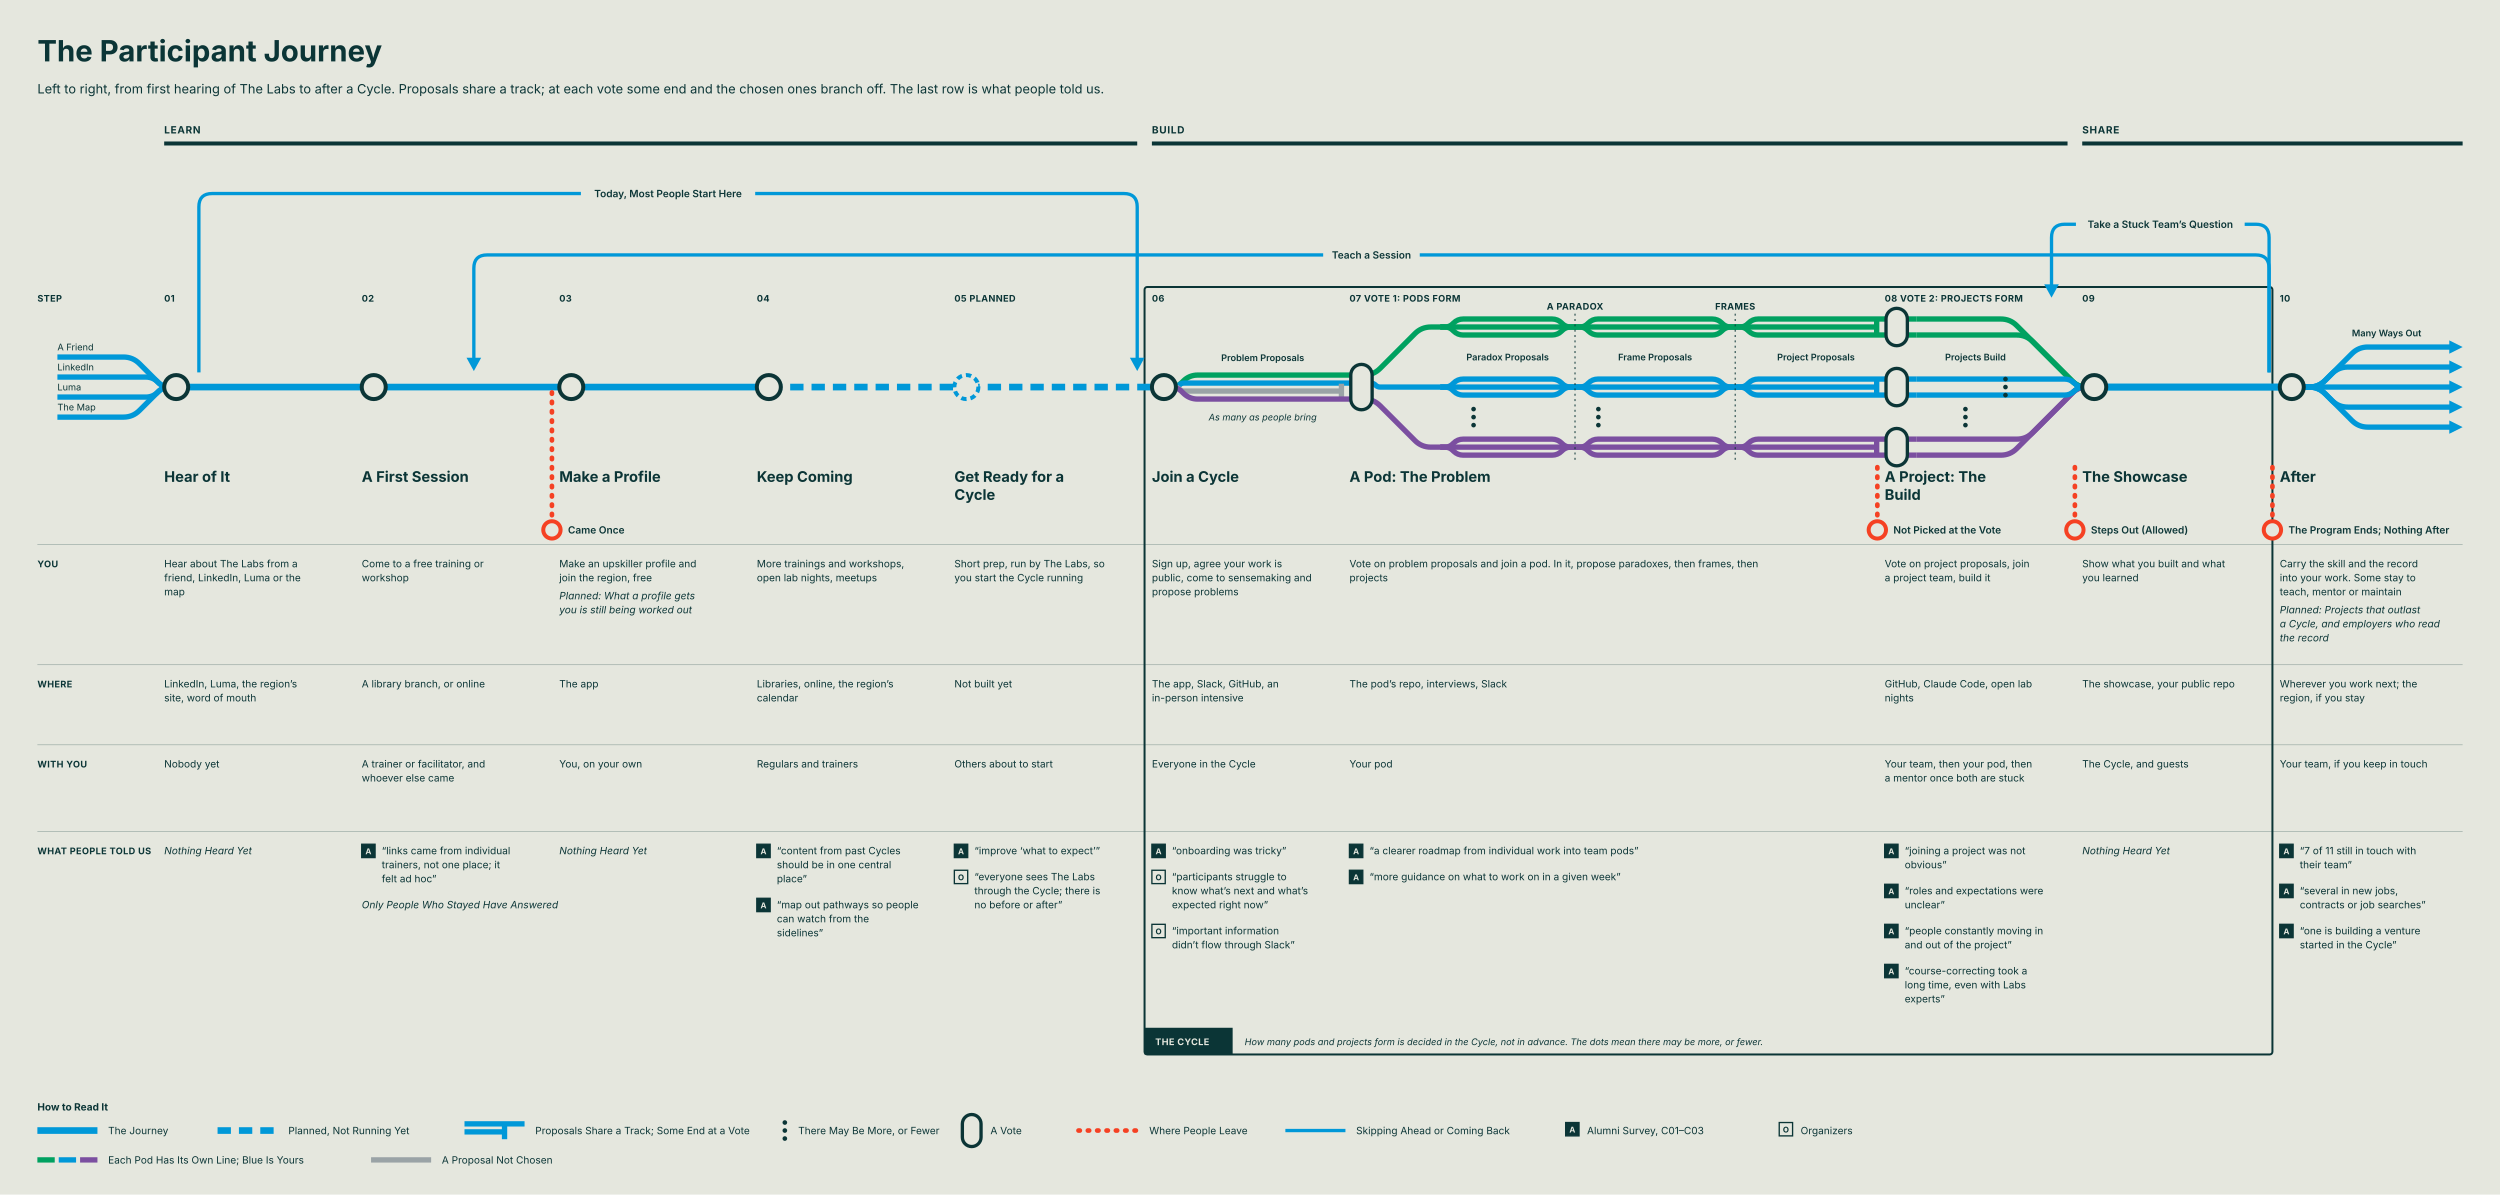
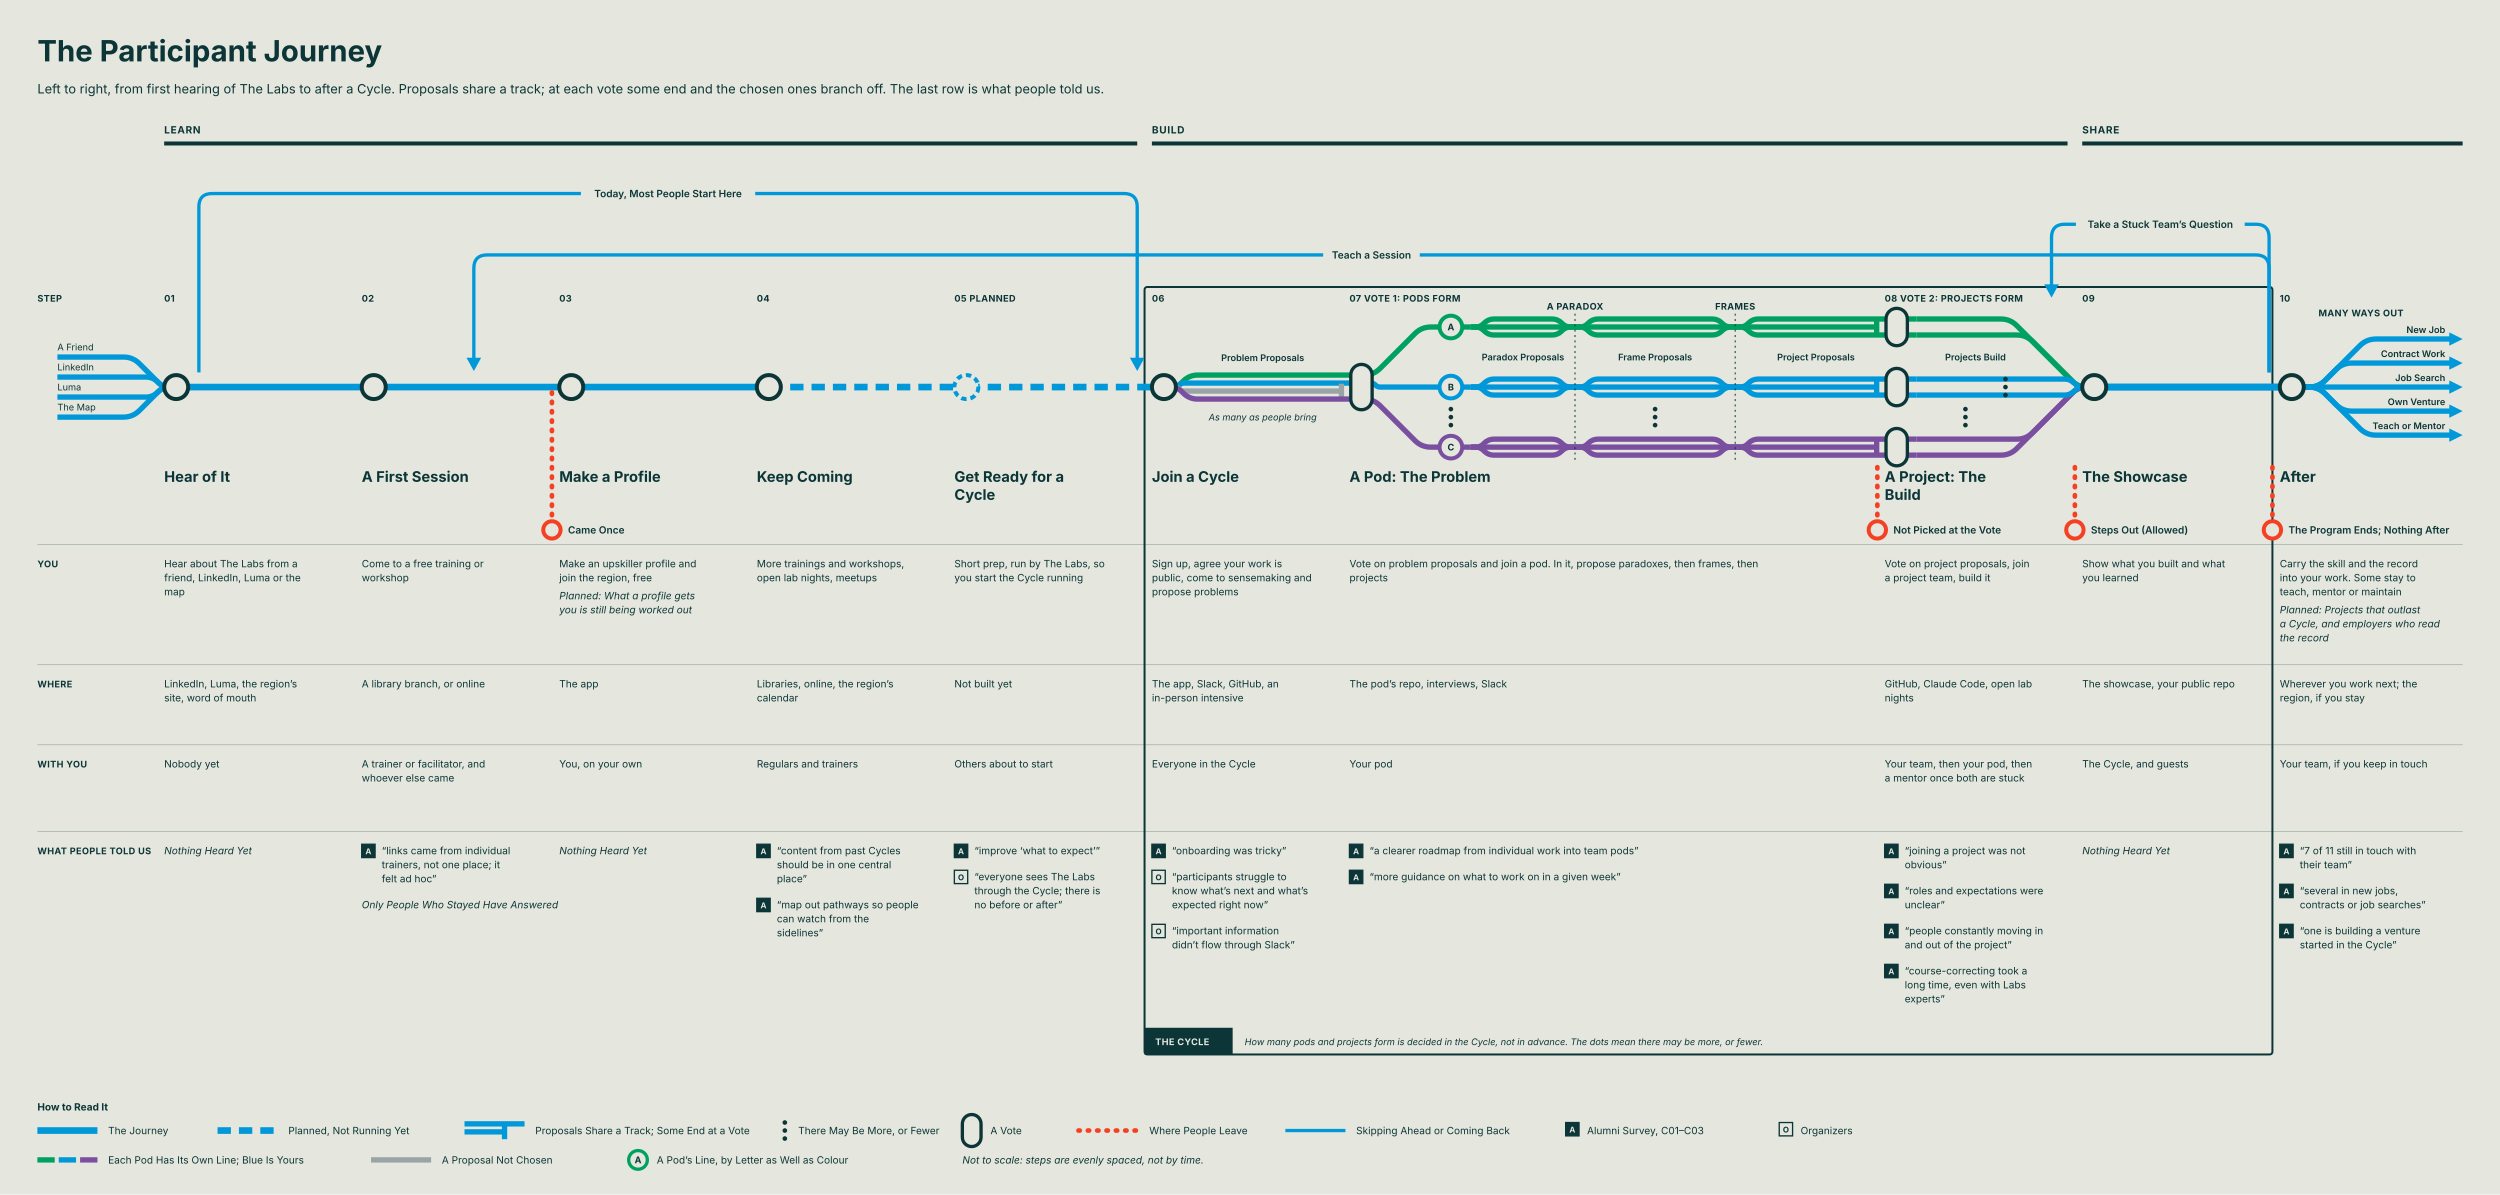
<svg xmlns="http://www.w3.org/2000/svg" class="jmap" viewBox="0 0 3746 1790" role="img" aria-label="The Participant Journey" font-family="Inter, system-ui, sans-serif">
  <rect width="3746" height="1790" fill="#e5e7de" />
  <text x="56" y="92" font-size="43.987" font-weight="700" fill="#0b3536">The Participant Journey</text>
  <text x="56" y="140" font-size="19.244" fill="#0b3536">Left to right, from first hearing of The Labs to after a Cycle. Proposals share a track; at each vote some end and the chosen ones branch off. The last row is what people told us.</text>
  <rect x="1715.0" y="430" width="1690.0" height="1150" rx="4" fill="none" stroke="#0b3536" stroke-width="3" />
  <rect x="1715.0" y="1540" width="132" height="40" fill="#0b3536" />
  <text x="1731.0" y="1566" text-anchor="start" font-size="13.745" font-weight="700" letter-spacing=".5" fill="#e5e7de">THE CYCLE</text>
  <rect x="246" y="212" width="1458" height="6" fill="#0b3536" />
  <text x="246" y="200" font-size="15.118" font-weight="700" letter-spacing="1" fill="#0b3536">LEARN</text>
  <rect x="1726" y="212" width="1372" height="6" fill="#0b3536" />
  <text x="1726" y="200" font-size="15.118" font-weight="700" letter-spacing="1" fill="#0b3536">BUILD</text>
  <rect x="3120" y="212" width="570" height="6" fill="#0b3536" />
  <text x="3120" y="200" font-size="15.118" font-weight="700" letter-spacing="1" fill="#0b3536">SHARE</text>
  <path d="M264.0,580.0 L560.0,580.0" fill="none" stroke="#0098d8" stroke-width="10" stroke-linejoin="round" />
  <path d="M560.0,580.0 L856.0,580.0" fill="none" stroke="#0098d8" stroke-width="10" stroke-linejoin="round" />
  <path d="M856.0,580.0 L1152.0,580.0" fill="none" stroke="#0098d8" stroke-width="10" stroke-linejoin="round" />
  <path d="M1152.0,580.0 L1448.0,580.0" fill="none" stroke="#0098d8" stroke-width="10" stroke-dasharray="20 12" stroke-linejoin="round" />
  <path d="M1448.0,580.0 L1744.0,580.0" fill="none" stroke="#0098d8" stroke-width="10" stroke-dasharray="20 12" stroke-linejoin="round" />
  <path d="M3138.0,580.0 L3434.0,580.0" fill="none" stroke="#0098d8" stroke-width="10" stroke-linejoin="round" />
  <path d="M86.0,535.0 L185.0,535.0 Q199.0,535.0 208.9,544.9 L236.9,572.9 Q244.0,580.0 254.0,580.0 L264.0,580.0" fill="none" stroke="#0098d8" stroke-width="8" stroke-linejoin="round" />
  <path d="M86.0,565.0 L218.4,565.0 Q229.0,565.0 236.5,572.5 L236.9,572.9 Q244.0,580.0 254.0,580.0 L264.0,580.0" fill="none" stroke="#0098d8" stroke-width="8" stroke-linejoin="round" />
  <path d="M86.0,595.0 L218.4,595.0 Q229.0,595.0 236.5,587.5 L236.9,587.1 Q244.0,580.0 254.0,580.0 L264.0,580.0" fill="none" stroke="#0098d8" stroke-width="8" stroke-linejoin="round" />
  <path d="M86.0,625.0 L185.0,625.0 Q199.0,625.0 208.9,615.1 L236.9,587.1 Q244.0,580.0 254.0,580.0 L264.0,580.0" fill="none" stroke="#0098d8" stroke-width="8" stroke-linejoin="round" />
-   <path d="M1744.0,580.0 L1754.0,580.0 Q1764.0,580.0 1771.1,572.9 L1773.0,571.0 Q1782.0,562.0 1794.7,562.0 L2044.0,562.0 Q2058.0,562.0 2067.9,552.1 L2120.1,499.9 Q2130.0,490.0 2144.0,490.0 L2158.0,490.0" fill="none" stroke="#00a160" stroke-width="8" stroke-linejoin="round" />
-   <path d="M1744.0,580.0 L1759.8,580.0 Q1764.0,580.0 1767.0,577.0 L1767.0,577.0 Q1770.0,574.0 1774.2,574.0 L2053.8,574.0 Q2058.0,574.0 2061.0,577.0 L2061.0,577.0 Q2064.0,580.0 2068.2,580.0 L2158.0,580.0" fill="none" stroke="#0098d8" stroke-width="8" stroke-linejoin="round" />
+   <path d="M1744.0,580.0 L1754.0,580.0 Q1764.0,580.0 1771.1,572.9 L1773.0,571.0 Q1782.0,562.0 1794.7,562.0 L2044.0,562.0 Q2058.0,562.0 2067.9,552.1 L2120.1,499.9 Q2130.0,490.0 2144.0,490.0 L2204.0,490.0" fill="none" stroke="#00a160" stroke-width="8" stroke-linejoin="round" />
+   <path d="M1744.0,580.0 L1759.8,580.0 Q1764.0,580.0 1767.0,577.0 L1767.0,577.0 Q1770.0,574.0 1774.2,574.0 L2053.8,574.0 Q2058.0,574.0 2061.0,577.0 L2061.0,577.0 Q2064.0,580.0 2068.2,580.0 L2204.0,580.0" fill="none" stroke="#0098d8" stroke-width="8" stroke-linejoin="round" />
  <path d="M1744.0,580.0 L1759.8,580.0 Q1764.0,580.0 1767.0,583.0 L1767.0,583.0 Q1770.0,586.0 1774.2,586.0 L2010.0,586.0" fill="none" stroke="#9aa3a6" stroke-width="8" stroke-linejoin="round" />
  <line x1="2010" y1="575" x2="2010" y2="597" stroke="#9aa3a6" stroke-width="8" />
-   <path d="M1744.0,580.0 L1754.0,580.0 Q1764.0,580.0 1771.1,587.1 L1773.0,589.0 Q1782.0,598.0 1794.7,598.0 L2044.0,598.0 Q2058.0,598.0 2067.9,607.9 L2120.1,660.1 Q2130.0,670.0 2144.0,670.0 L2158.0,670.0" fill="none" stroke="#7b4fa0" stroke-width="8" stroke-linejoin="round" />
-   <path d="M2158.0,490.0 L2165.0,490.0 Q2172.0,490.0 2176.9,485.1 L2178.0,484.0 Q2184.0,478.0 2192.5,478.0 L2325.5,478.0 Q2334.0,478.0 2340.0,484.0 L2340.7,484.7 Q2346.0,490.0 2353.5,490.0 L2361.0,490.0" fill="none" stroke="#00a160" stroke-width="8" stroke-linejoin="round" />
-   <path d="M2158.0,490.0 L2165.0,490.0 Q2172.0,490.0 2179.0,490.0 L2338.5,490.0 Q2346.0,490.0 2353.5,490.0 L2361.0,490.0" fill="none" stroke="#00a160" stroke-width="8" stroke-linejoin="round" />
-   <path d="M2158.0,490.0 L2165.0,490.0 Q2172.0,490.0 2176.9,494.9 L2178.0,496.0 Q2184.0,502.0 2192.5,502.0 L2325.5,502.0 Q2334.0,502.0 2340.0,496.0 L2340.7,495.3 Q2346.0,490.0 2353.5,490.0 L2361.0,490.0" fill="none" stroke="#00a160" stroke-width="8" stroke-linejoin="round" />
-   <path d="M2158.0,580.0 L2165.0,580.0 Q2172.0,580.0 2176.9,575.1 L2178.0,574.0 Q2184.0,568.0 2192.5,568.0 L2325.5,568.0 Q2334.0,568.0 2340.0,574.0 L2340.7,574.7 Q2346.0,580.0 2353.5,580.0 L2361.0,580.0" fill="none" stroke="#0098d8" stroke-width="8" stroke-linejoin="round" />
-   <path d="M2158.0,580.0 L2165.0,580.0 Q2172.0,580.0 2179.0,580.0 L2338.5,580.0 Q2346.0,580.0 2353.5,580.0 L2361.0,580.0" fill="none" stroke="#0098d8" stroke-width="8" stroke-linejoin="round" />
-   <path d="M2158.0,580.0 L2165.0,580.0 Q2172.0,580.0 2176.9,584.9 L2178.0,586.0 Q2184.0,592.0 2192.5,592.0 L2325.5,592.0 Q2334.0,592.0 2340.0,586.0 L2340.7,585.3 Q2346.0,580.0 2353.5,580.0 L2361.0,580.0" fill="none" stroke="#0098d8" stroke-width="8" stroke-linejoin="round" />
-   <path d="M2158.0,670.0 L2165.0,670.0 Q2172.0,670.0 2176.9,665.1 L2178.0,664.0 Q2184.0,658.0 2192.5,658.0 L2325.5,658.0 Q2334.0,658.0 2340.0,664.0 L2340.7,664.7 Q2346.0,670.0 2353.5,670.0 L2361.0,670.0" fill="none" stroke="#7b4fa0" stroke-width="8" stroke-linejoin="round" />
-   <path d="M2158.0,670.0 L2165.0,670.0 Q2172.0,670.0 2179.0,670.0 L2338.5,670.0 Q2346.0,670.0 2353.5,670.0 L2361.0,670.0" fill="none" stroke="#7b4fa0" stroke-width="8" stroke-linejoin="round" />
-   <path d="M2158.0,670.0 L2165.0,670.0 Q2172.0,670.0 2176.9,674.9 L2178.0,676.0 Q2184.0,682.0 2192.5,682.0 L2325.5,682.0 Q2334.0,682.0 2340.0,676.0 L2340.7,675.3 Q2346.0,670.0 2353.5,670.0 L2361.0,670.0" fill="none" stroke="#7b4fa0" stroke-width="8" stroke-linejoin="round" />
+   <path d="M1744.0,580.0 L1754.0,580.0 Q1764.0,580.0 1771.1,587.1 L1773.0,589.0 Q1782.0,598.0 1794.7,598.0 L2044.0,598.0 Q2058.0,598.0 2067.9,607.9 L2120.1,660.1 Q2130.0,670.0 2144.0,670.0 L2204.0,670.0" fill="none" stroke="#7b4fa0" stroke-width="8" stroke-linejoin="round" />
+   <path d="M2204.0,490.0 L2211.0,490.0 Q2218.0,490.0 2222.9,485.1 L2224.0,484.0 Q2230.0,478.0 2238.5,478.0 L2325.5,478.0 Q2334.0,478.0 2340.0,484.0 L2340.7,484.7 Q2346.0,490.0 2353.5,490.0 L2361.0,490.0" fill="none" stroke="#00a160" stroke-width="8" stroke-linejoin="round" />
+   <path d="M2204.0,490.0 L2211.0,490.0 Q2218.0,490.0 2225.0,490.0 L2338.5,490.0 Q2346.0,490.0 2353.5,490.0 L2361.0,490.0" fill="none" stroke="#00a160" stroke-width="8" stroke-linejoin="round" />
+   <path d="M2204.0,490.0 L2211.0,490.0 Q2218.0,490.0 2222.9,494.9 L2224.0,496.0 Q2230.0,502.0 2238.5,502.0 L2325.5,502.0 Q2334.0,502.0 2340.0,496.0 L2340.7,495.3 Q2346.0,490.0 2353.5,490.0 L2361.0,490.0" fill="none" stroke="#00a160" stroke-width="8" stroke-linejoin="round" />
+   <path d="M2204.0,580.0 L2211.0,580.0 Q2218.0,580.0 2222.9,575.1 L2224.0,574.0 Q2230.0,568.0 2238.5,568.0 L2325.5,568.0 Q2334.0,568.0 2340.0,574.0 L2340.7,574.7 Q2346.0,580.0 2353.5,580.0 L2361.0,580.0" fill="none" stroke="#0098d8" stroke-width="8" stroke-linejoin="round" />
+   <path d="M2204.0,580.0 L2211.0,580.0 Q2218.0,580.0 2225.0,580.0 L2338.5,580.0 Q2346.0,580.0 2353.5,580.0 L2361.0,580.0" fill="none" stroke="#0098d8" stroke-width="8" stroke-linejoin="round" />
+   <path d="M2204.0,580.0 L2211.0,580.0 Q2218.0,580.0 2222.9,584.9 L2224.0,586.0 Q2230.0,592.0 2238.5,592.0 L2325.5,592.0 Q2334.0,592.0 2340.0,586.0 L2340.7,585.3 Q2346.0,580.0 2353.5,580.0 L2361.0,580.0" fill="none" stroke="#0098d8" stroke-width="8" stroke-linejoin="round" />
+   <path d="M2204.0,670.0 L2211.0,670.0 Q2218.0,670.0 2222.9,665.1 L2224.0,664.0 Q2230.0,658.0 2238.5,658.0 L2325.5,658.0 Q2334.0,658.0 2340.0,664.0 L2340.7,664.7 Q2346.0,670.0 2353.5,670.0 L2361.0,670.0" fill="none" stroke="#7b4fa0" stroke-width="8" stroke-linejoin="round" />
+   <path d="M2204.0,670.0 L2211.0,670.0 Q2218.0,670.0 2225.0,670.0 L2338.5,670.0 Q2346.0,670.0 2353.5,670.0 L2361.0,670.0" fill="none" stroke="#7b4fa0" stroke-width="8" stroke-linejoin="round" />
+   <path d="M2204.0,670.0 L2211.0,670.0 Q2218.0,670.0 2222.9,674.9 L2224.0,676.0 Q2230.0,682.0 2238.5,682.0 L2325.5,682.0 Q2334.0,682.0 2340.0,676.0 L2340.7,675.3 Q2346.0,670.0 2353.5,670.0 L2361.0,670.0" fill="none" stroke="#7b4fa0" stroke-width="8" stroke-linejoin="round" />
  <path d="M2360.0,490.0 L2367.0,490.0 Q2374.0,490.0 2378.9,485.1 L2380.0,484.0 Q2386.0,478.0 2394.5,478.0 L2565.5,478.0 Q2574.0,478.0 2580.0,484.0 L2580.7,484.7 Q2586.0,490.0 2593.5,490.0 L2601.0,490.0" fill="none" stroke="#00a160" stroke-width="8" stroke-linejoin="round" />
  <path d="M2360.0,490.0 L2367.0,490.0 Q2374.0,490.0 2381.0,490.0 L2578.5,490.0 Q2586.0,490.0 2593.5,490.0 L2601.0,490.0" fill="none" stroke="#00a160" stroke-width="8" stroke-linejoin="round" />
  <path d="M2360.0,490.0 L2367.0,490.0 Q2374.0,490.0 2378.9,494.9 L2380.0,496.0 Q2386.0,502.0 2394.5,502.0 L2565.5,502.0 Q2574.0,502.0 2580.0,496.0 L2580.7,495.3 Q2586.0,490.0 2593.5,490.0 L2601.0,490.0" fill="none" stroke="#00a160" stroke-width="8" stroke-linejoin="round" />
  <path d="M2360.0,580.0 L2367.0,580.0 Q2374.0,580.0 2378.9,575.1 L2380.0,574.0 Q2386.0,568.0 2394.5,568.0 L2565.5,568.0 Q2574.0,568.0 2580.0,574.0 L2580.7,574.7 Q2586.0,580.0 2593.5,580.0 L2601.0,580.0" fill="none" stroke="#0098d8" stroke-width="8" stroke-linejoin="round" />
  <path d="M2360.0,580.0 L2367.0,580.0 Q2374.0,580.0 2381.0,580.0 L2578.5,580.0 Q2586.0,580.0 2593.5,580.0 L2601.0,580.0" fill="none" stroke="#0098d8" stroke-width="8" stroke-linejoin="round" />
  <path d="M2360.0,580.0 L2367.0,580.0 Q2374.0,580.0 2378.9,584.9 L2380.0,586.0 Q2386.0,592.0 2394.5,592.0 L2565.5,592.0 Q2574.0,592.0 2580.0,586.0 L2580.7,585.3 Q2586.0,580.0 2593.5,580.0 L2601.0,580.0" fill="none" stroke="#0098d8" stroke-width="8" stroke-linejoin="round" />
  <path d="M2360.0,670.0 L2367.0,670.0 Q2374.0,670.0 2378.9,665.1 L2380.0,664.0 Q2386.0,658.0 2394.5,658.0 L2565.5,658.0 Q2574.0,658.0 2580.0,664.0 L2580.7,664.7 Q2586.0,670.0 2593.5,670.0 L2601.0,670.0" fill="none" stroke="#7b4fa0" stroke-width="8" stroke-linejoin="round" />
  <path d="M2360.0,670.0 L2367.0,670.0 Q2374.0,670.0 2381.0,670.0 L2578.5,670.0 Q2586.0,670.0 2593.5,670.0 L2601.0,670.0" fill="none" stroke="#7b4fa0" stroke-width="8" stroke-linejoin="round" />
  <path d="M2360.0,670.0 L2367.0,670.0 Q2374.0,670.0 2378.9,674.9 L2380.0,676.0 Q2386.0,682.0 2394.5,682.0 L2565.5,682.0 Q2574.0,682.0 2580.0,676.0 L2580.7,675.3 Q2586.0,670.0 2593.5,670.0 L2601.0,670.0" fill="none" stroke="#7b4fa0" stroke-width="8" stroke-linejoin="round" />
  <path d="M2600.0,490.0 L2607.0,490.0 Q2614.0,490.0 2618.9,485.1 L2620.0,484.0 Q2626.0,478.0 2634.5,478.0 L2872.0,478.0" fill="none" stroke="#00a160" stroke-width="8" stroke-linejoin="round" />
  <path d="M2600.0,490.0 L2607.0,490.0 Q2614.0,490.0 2621.0,490.0 L2812.0,490.0" fill="none" stroke="#00a160" stroke-width="8" stroke-linejoin="round" />
  <line x1="2812" y1="479" x2="2812" y2="501" stroke="#00a160" stroke-width="8" />
  <path d="M2600.0,490.0 L2607.0,490.0 Q2614.0,490.0 2618.9,494.9 L2620.0,496.0 Q2626.0,502.0 2634.5,502.0 L2872.0,502.0" fill="none" stroke="#00a160" stroke-width="8" stroke-linejoin="round" />
  <path d="M2600.0,580.0 L2607.0,580.0 Q2614.0,580.0 2618.9,575.1 L2620.0,574.0 Q2626.0,568.0 2634.5,568.0 L2872.0,568.0" fill="none" stroke="#0098d8" stroke-width="8" stroke-linejoin="round" />
  <path d="M2600.0,580.0 L2607.0,580.0 Q2614.0,580.0 2621.0,580.0 L2812.0,580.0" fill="none" stroke="#0098d8" stroke-width="8" stroke-linejoin="round" />
  <line x1="2812" y1="569" x2="2812" y2="591" stroke="#0098d8" stroke-width="8" />
  <path d="M2600.0,580.0 L2607.0,580.0 Q2614.0,580.0 2618.9,584.9 L2620.0,586.0 Q2626.0,592.0 2634.5,592.0 L2872.0,592.0" fill="none" stroke="#0098d8" stroke-width="8" stroke-linejoin="round" />
  <path d="M2600.0,670.0 L2607.0,670.0 Q2614.0,670.0 2618.9,665.1 L2620.0,664.0 Q2626.0,658.0 2634.5,658.0 L2872.0,658.0" fill="none" stroke="#7b4fa0" stroke-width="8" stroke-linejoin="round" />
  <path d="M2600.0,670.0 L2607.0,670.0 Q2614.0,670.0 2621.0,670.0 L2812.0,670.0" fill="none" stroke="#7b4fa0" stroke-width="8" stroke-linejoin="round" />
  <line x1="2812" y1="659" x2="2812" y2="681" stroke="#7b4fa0" stroke-width="8" />
  <path d="M2600.0,670.0 L2607.0,670.0 Q2614.0,670.0 2618.9,674.9 L2620.0,676.0 Q2626.0,682.0 2634.5,682.0 L2872.0,682.0" fill="none" stroke="#7b4fa0" stroke-width="8" stroke-linejoin="round" />
  <path d="M2872.0,478.0 L2998.0,478.0 Q3012.0,478.0 3021.9,487.9 L3105.5,571.5 Q3114.0,580.0 3126.0,580.0 L3138.0,580.0" fill="none" stroke="#00a160" stroke-width="8" stroke-linejoin="round" />
  <path d="M2872.0,502.0 L3022.0,502.0 Q3036.0,502.0 3045.9,511.9 L3105.5,571.5 Q3114.0,580.0 3126.0,580.0 L3138.0,580.0" fill="none" stroke="#00a160" stroke-width="8" stroke-linejoin="round" />
  <path d="M2872.0,658.0 L3022.0,658.0 Q3036.0,658.0 3045.9,648.1 L3105.5,588.5 Q3114.0,580.0 3126.0,580.0 L3138.0,580.0" fill="none" stroke="#7b4fa0" stroke-width="8" stroke-linejoin="round" />
  <path d="M2872.0,682.0 L2998.0,682.0 Q3012.0,682.0 3021.9,672.1 L3105.5,588.5 Q3114.0,580.0 3126.0,580.0 L3138.0,580.0" fill="none" stroke="#7b4fa0" stroke-width="8" stroke-linejoin="round" />
  <path d="M2872.0,568.0 L3093.5,568.0 Q3102.0,568.0 3108.0,574.0 L3108.0,574.0 Q3114.0,580.0 3122.5,580.0 L3138.0,580.0" fill="none" stroke="#0098d8" stroke-width="8" stroke-linejoin="round" />
  <path d="M2872.0,592.0 L3093.5,592.0 Q3102.0,592.0 3108.0,586.0 L3108.0,586.0 Q3114.0,580.0 3122.5,580.0 L3138.0,580.0" fill="none" stroke="#0098d8" stroke-width="8" stroke-linejoin="round" />
-   <circle cx="2208" cy="613.0" r="3.5" fill="#0b3536" />
-   <circle cx="2208" cy="625.0" r="3.5" fill="#0b3536" />
-   <circle cx="2208" cy="637.0" r="3.5" fill="#0b3536" />
-   <circle cx="2395.0" cy="613.0" r="3.5" fill="#0b3536" />
-   <circle cx="2395.0" cy="625.0" r="3.5" fill="#0b3536" />
-   <circle cx="2395.0" cy="637.0" r="3.5" fill="#0b3536" />
+   <circle cx="2174" cy="613.0" r="3.5" fill="#0b3536" />
+   <circle cx="2174" cy="625.0" r="3.5" fill="#0b3536" />
+   <circle cx="2174" cy="637.0" r="3.5" fill="#0b3536" />
+   <circle cx="2480.0" cy="613.0" r="3.5" fill="#0b3536" />
+   <circle cx="2480.0" cy="625.0" r="3.5" fill="#0b3536" />
+   <circle cx="2480.0" cy="637.0" r="3.5" fill="#0b3536" />
  <circle cx="2945.0" cy="613.0" r="3.5" fill="#0b3536" />
  <circle cx="2945.0" cy="625.0" r="3.5" fill="#0b3536" />
  <circle cx="2945.0" cy="637.0" r="3.5" fill="#0b3536" />
  <circle cx="3005.0" cy="568" r="3.5" fill="#0b3536" />
  <circle cx="3005.0" cy="580" r="3.5" fill="#0b3536" />
  <circle cx="3005.0" cy="592" r="3.5" fill="#0b3536" />
  <path d="M3138.0,580.0 L3434.0,580.0" fill="none" stroke="#0098d8" stroke-width="10" stroke-linejoin="round" />
-   <path d="M3434.0,580.0 L3460.0,580.0 Q3474.0,580.0 3483.9,570.1 L3524.1,529.9 Q3534.0,520.0 3548.0,520.0 L3672.0,520.0" fill="none" stroke="#0098d8" stroke-width="8" stroke-linejoin="round" />
-   <path d="M3670,510.0 L3690,520.0 L3670,530.0 Z" fill="#0098d8" />
-   <path d="M3434.0,580.0 L3460.0,580.0 Q3474.0,580.0 3483.9,570.1 L3494.1,559.9 Q3504.0,550.0 3518.0,550.0 L3672.0,550.0" fill="none" stroke="#0098d8" stroke-width="8" stroke-linejoin="round" />
-   <path d="M3670,540.0 L3690,550.0 L3670,560.0 Z" fill="#0098d8" />
+   <path d="M3434.0,580.0 L3460.0,580.0 Q3474.0,580.0 3483.9,570.1 L3536.1,517.9 Q3546.0,508.0 3560.0,508.0 L3672.0,508.0" fill="none" stroke="#0098d8" stroke-width="8" stroke-linejoin="round" />
+   <path d="M3670,498.0 L3690,508.0 L3670,518.0 Z" fill="#0098d8" />
+   <path d="M3434.0,580.0 L3460.0,580.0 Q3474.0,580.0 3483.9,570.1 L3500.1,553.9 Q3510.0,544.0 3524.0,544.0 L3672.0,544.0" fill="none" stroke="#0098d8" stroke-width="8" stroke-linejoin="round" />
+   <path d="M3670,534.0 L3690,544.0 L3670,554.0 Z" fill="#0098d8" />
  <path d="M3434.0,580.0 L3460.0,580.0 Q3474.0,580.0 3488.0,580.0 L3672.0,580.0" fill="none" stroke="#0098d8" stroke-width="8" stroke-linejoin="round" />
  <path d="M3670,570.0 L3690,580.0 L3670,590.0 Z" fill="#0098d8" />
-   <path d="M3434.0,580.0 L3460.0,580.0 Q3474.0,580.0 3483.9,589.9 L3494.1,600.1 Q3504.0,610.0 3518.0,610.0 L3672.0,610.0" fill="none" stroke="#0098d8" stroke-width="8" stroke-linejoin="round" />
-   <path d="M3670,600.0 L3690,610.0 L3670,620.0 Z" fill="#0098d8" />
-   <path d="M3434.0,580.0 L3460.0,580.0 Q3474.0,580.0 3483.9,589.9 L3524.1,630.1 Q3534.0,640.0 3548.0,640.0 L3672.0,640.0" fill="none" stroke="#0098d8" stroke-width="8" stroke-linejoin="round" />
-   <path d="M3670,630.0 L3690,640.0 L3670,650.0 Z" fill="#0098d8" />
+   <path d="M3434.0,580.0 L3460.0,580.0 Q3474.0,580.0 3483.9,589.9 L3500.1,606.1 Q3510.0,616.0 3524.0,616.0 L3672.0,616.0" fill="none" stroke="#0098d8" stroke-width="8" stroke-linejoin="round" />
+   <path d="M3670,606.0 L3690,616.0 L3670,626.0 Z" fill="#0098d8" />
+   <path d="M3434.0,580.0 L3460.0,580.0 Q3474.0,580.0 3483.9,589.9 L3536.1,642.1 Q3546.0,652.0 3560.0,652.0 L3672.0,652.0" fill="none" stroke="#0098d8" stroke-width="8" stroke-linejoin="round" />
+   <path d="M3670,642.0 L3690,652.0 L3670,662.0 Z" fill="#0098d8" />
  <text x="86" y="525.0" text-anchor="start" font-size="13.745" font-weight="400" fill="#0b3536">A Friend</text>
  <text x="86" y="555.0" text-anchor="start" font-size="13.745" font-weight="400" fill="#0b3536">LinkedIn</text>
  <text x="86" y="585.0" text-anchor="start" font-size="13.745" font-weight="400" fill="#0b3536">Luma</text>
  <text x="86" y="615.0" text-anchor="start" font-size="13.745" font-weight="400" fill="#0b3536">The Map</text>
  <text x="1892.0" y="541" text-anchor="middle" font-size="13.745" font-weight="600" fill="#0b3536">Problem Proposals</text>
  <text x="1892.0" y="630" text-anchor="middle" font-size="13.745" font-weight="400" font-style="italic" fill="#0b3536">As many as people bring</text>
-   <text x="2259.0" y="540.0" text-anchor="middle" font-size="13.745" font-weight="600" fill="#0b3536">Paradox Proposals</text>
+   <circle cx="2174" cy="490" r="17" fill="#e5e7de" stroke="#00a160" stroke-width="6" />
+   <text x="2174" y="495" text-anchor="middle" font-size="13.745" font-weight="700" fill="#0b3536">A</text>
+   <circle cx="2174" cy="580" r="17" fill="#e5e7de" stroke="#0098d8" stroke-width="6" />
+   <text x="2174" y="585" text-anchor="middle" font-size="13.745" font-weight="700" fill="#0b3536">B</text>
+   <circle cx="2174" cy="670" r="17" fill="#e5e7de" stroke="#7b4fa0" stroke-width="6" />
+   <text x="2174" y="675" text-anchor="middle" font-size="13.745" font-weight="700" fill="#0b3536">C</text>
+   <text x="2282.0" y="540.0" text-anchor="middle" font-size="13.745" font-weight="600" fill="#0b3536">Paradox Proposals</text>
  <line x1="2360" y1="470" x2="2360" y2="690" stroke="#0b3536" stroke-width="1.5" stroke-dasharray="3 5" />
  <text x="2360" y="464" text-anchor="middle" font-size="13.745" font-weight="700" letter-spacing=".5" fill="#0b3536">A PARADOX</text>
  <text x="2480.0" y="540.0" text-anchor="middle" font-size="13.745" font-weight="600" fill="#0b3536">Frame Proposals</text>
  <line x1="2600" y1="470" x2="2600" y2="690" stroke="#0b3536" stroke-width="1.5" stroke-dasharray="3 5" />
  <text x="2600" y="464" text-anchor="middle" font-size="13.745" font-weight="700" letter-spacing=".5" fill="#0b3536">FRAMES</text>
  <text x="2721.0" y="540.0" text-anchor="middle" font-size="13.745" font-weight="600" fill="#0b3536">Project Proposals</text>
  <text x="2960.0" y="540.0" text-anchor="middle" font-size="13.745" font-weight="600" fill="#0b3536">Projects Build</text>
-   <text x="3524" y="504.0" text-anchor="start" font-size="13.745" font-weight="600" fill="#0b3536">Many Ways Out</text>
+   <text x="3664" y="499.0" text-anchor="end" font-size="13.745" font-weight="600" fill="#0b3536">New Job</text>
+   <text x="3664" y="535.0" text-anchor="end" font-size="13.745" font-weight="600" fill="#0b3536">Contract Work</text>
+   <text x="3664" y="571.0" text-anchor="end" font-size="13.745" font-weight="600" fill="#0b3536">Job Search</text>
+   <text x="3664" y="607.0" text-anchor="end" font-size="13.745" font-weight="600" fill="#0b3536">Own Venture</text>
+   <text x="3664" y="643.0" text-anchor="end" font-size="13.745" font-weight="600" fill="#0b3536">Teach or Mentor</text>
+   <text x="3474" y="474.0" text-anchor="start" font-size="13.745" font-weight="700" letter-spacing=".5" fill="#0b3536">MANY WAYS OUT</text>
  <path d="M298,558 V310 Q298,290 318,290 H1684 Q1704,290 1704,310 V540" fill="none" stroke="#0098d8" stroke-width="5" />
  <path d="M1693,536 L1704,556 L1715,536 Z" fill="#0098d8" />
  <rect x="870.434" y="275" width="261.132" height="30" fill="#e5e7de" />
  <text x="1001.0" y="295.5" text-anchor="middle" font-size="15.118" font-weight="600" fill="#0b3536">Today, Most People Start Here</text>
  <path d="M3400,558 V356 Q3400,336 3380,336 H3094 Q3074,336 3074,356 V430" fill="none" stroke="#0098d8" stroke-width="5" />
  <path d="M3063,426 L3074,446 L3085,426 Z" fill="#0098d8" />
  <rect x="3110.591" y="321" width="252.817" height="30" fill="#e5e7de" />
  <text x="3237.0" y="341.5" text-anchor="middle" font-size="15.118" font-weight="600" fill="#0b3536">Take a Stuck Team’s Question</text>
  <path d="M3400,558 V402 Q3400,382 3380,382 H730 Q710,382 710,402 V540" fill="none" stroke="#0098d8" stroke-width="5" />
  <path d="M699,536 L710,556 L721,536 Z" fill="#0098d8" />
  <rect x="1982.638" y="367" width="144.724" height="30" fill="#e5e7de" />
  <text x="2055.0" y="387.5" text-anchor="middle" font-size="15.118" font-weight="600" fill="#0b3536">Teach a Session</text>
  <line x1="827.0" y1="588" x2="827.0" y2="772" stroke="#f54123" stroke-width="7" stroke-dasharray="2 12" stroke-linecap="round" />
  <circle cx="827.0" cy="794" r="13" fill="#e5e7de" stroke="#f54123" stroke-width="6" />
  <text x="851.0" y="799.5" font-size="15.118" font-weight="600" fill="#0b3536">Came Once</text>
  <line x1="2813.0" y1="700" x2="2813.0" y2="772" stroke="#f54123" stroke-width="7" stroke-dasharray="2 12" stroke-linecap="round" />
  <circle cx="2813.0" cy="794" r="13" fill="#e5e7de" stroke="#f54123" stroke-width="6" />
  <text x="2837.0" y="799.5" font-size="15.118" font-weight="600" fill="#0b3536">Not Picked at the Vote</text>
  <line x1="3109.0" y1="700" x2="3109.0" y2="772" stroke="#f54123" stroke-width="7" stroke-dasharray="2 12" stroke-linecap="round" />
  <circle cx="3109.0" cy="794" r="13" fill="#e5e7de" stroke="#f54123" stroke-width="6" />
  <text x="3133.0" y="799.5" font-size="15.118" font-weight="600" fill="#0b3536">Steps Out (Allowed)</text>
  <line x1="3405.0" y1="700" x2="3405.0" y2="772" stroke="#f54123" stroke-width="7" stroke-dasharray="2 12" stroke-linecap="round" />
  <circle cx="3405.0" cy="794" r="13" fill="#e5e7de" stroke="#f54123" stroke-width="6" />
  <text x="3429.0" y="799.5" font-size="15.118" font-weight="600" fill="#0b3536">The Program Ends; Nothing After</text>
  <rect x="2024" y="546" width="32" height="68" rx="16" fill="#e5e7de" stroke="#0b3536" stroke-width="5" />
  <rect x="2826" y="462" width="32" height="56" rx="16" fill="#e5e7de" stroke="#0b3536" stroke-width="5" />
  <rect x="2826" y="552" width="32" height="56" rx="16" fill="#e5e7de" stroke="#0b3536" stroke-width="5" />
  <rect x="2826" y="642" width="32" height="56" rx="16" fill="#e5e7de" stroke="#0b3536" stroke-width="5" />
  <circle cx="264" cy="580" r="18" fill="#e5e7de" stroke="#0b3536" stroke-width="6" />
  <text x="246" y="452" text-anchor="start" font-size="13.745" font-weight="700" letter-spacing=".5" fill="#0b3536">01</text>
  <text x="246" y="722" font-size="21.993" font-weight="700" fill="#0b3536">Hear of It</text>
  <circle cx="560" cy="580" r="18" fill="#e5e7de" stroke="#0b3536" stroke-width="6" />
  <text x="542" y="452" text-anchor="start" font-size="13.745" font-weight="700" letter-spacing=".5" fill="#0b3536">02</text>
  <text x="542" y="722" font-size="21.993" font-weight="700" fill="#0b3536">A First Session</text>
  <circle cx="856" cy="580" r="18" fill="#e5e7de" stroke="#0b3536" stroke-width="6" />
  <text x="838" y="452" text-anchor="start" font-size="13.745" font-weight="700" letter-spacing=".5" fill="#0b3536">03</text>
  <text x="838" y="722" font-size="21.993" font-weight="700" fill="#0b3536">Make a Profile</text>
  <circle cx="1152" cy="580" r="18" fill="#e5e7de" stroke="#0b3536" stroke-width="6" />
  <text x="1134" y="452" text-anchor="start" font-size="13.745" font-weight="700" letter-spacing=".5" fill="#0b3536">04</text>
  <text x="1134" y="722" font-size="21.993" font-weight="700" fill="#0b3536">Keep Coming</text>
  <circle cx="1448" cy="580" r="18" fill="#e5e7de" stroke="#0098d8" stroke-width="6" stroke-dasharray="8 6" />
  <text x="1430" y="452" text-anchor="start" font-size="13.745" font-weight="700" letter-spacing=".5" fill="#0b3536">05  PLANNED</text>
  <text x="1430" y="722" font-size="21.993" font-weight="700" fill="#0b3536">Get Ready for a</text>
  <text x="1430" y="749" font-size="21.993" font-weight="700" fill="#0b3536">Cycle</text>
  <circle cx="1744" cy="580" r="18" fill="#e5e7de" stroke="#0b3536" stroke-width="6" />
  <text x="1726" y="452" text-anchor="start" font-size="13.745" font-weight="700" letter-spacing=".5" fill="#0b3536">06</text>
  <text x="1726" y="722" font-size="21.993" font-weight="700" fill="#0b3536">Join a Cycle</text>
  <text x="2022" y="452" text-anchor="start" font-size="13.745" font-weight="700" letter-spacing=".5" fill="#0b3536">07  VOTE 1: PODS FORM</text>
  <text x="2022" y="722" font-size="21.993" font-weight="700" fill="#0b3536">A Pod: The Problem</text>
  <text x="2824" y="452" text-anchor="start" font-size="13.745" font-weight="700" letter-spacing=".5" fill="#0b3536">08  VOTE 2: PROJECTS FORM</text>
  <text x="2824" y="722" font-size="21.993" font-weight="700" fill="#0b3536">A Project: The</text>
  <text x="2824" y="749" font-size="21.993" font-weight="700" fill="#0b3536">Build</text>
  <circle cx="3138" cy="580" r="18" fill="#e5e7de" stroke="#0b3536" stroke-width="6" />
  <text x="3120" y="452" text-anchor="start" font-size="13.745" font-weight="700" letter-spacing=".5" fill="#0b3536">09</text>
  <text x="3120" y="722" font-size="21.993" font-weight="700" fill="#0b3536">The Showcase</text>
  <circle cx="3434" cy="580" r="18" fill="#e5e7de" stroke="#0b3536" stroke-width="6" />
  <text x="3416" y="452" text-anchor="start" font-size="13.745" font-weight="700" letter-spacing=".5" fill="#0b3536">10</text>
  <text x="3416" y="722" font-size="21.993" font-weight="700" fill="#0b3536">After</text>
  <text x="56" y="452" text-anchor="start" font-size="13.745" font-weight="700" letter-spacing=".5" fill="#0b3536">STEP</text>
  <line x1="56" y1="816" x2="3690" y2="816" stroke="#0b3536" stroke-width="1" stroke-opacity=".35" />
  <text x="56" y="850" text-anchor="start" font-size="13.745" font-weight="700" letter-spacing=".5" fill="#0b3536">YOU</text>
  <line x1="56" y1="996" x2="3690" y2="996" stroke="#0b3536" stroke-width="1" stroke-opacity=".35" />
  <text x="56" y="1030" text-anchor="start" font-size="13.745" font-weight="700" letter-spacing=".5" fill="#0b3536">WHERE</text>
  <line x1="56" y1="1116" x2="3690" y2="1116" stroke="#0b3536" stroke-width="1" stroke-opacity=".35" />
  <text x="56" y="1150" text-anchor="start" font-size="13.745" font-weight="700" letter-spacing=".5" fill="#0b3536">WITH YOU</text>
  <line x1="56" y1="1246" x2="3690" y2="1246" stroke="#0b3536" stroke-width="1" stroke-opacity=".35" />
  <text x="56" y="1280" text-anchor="start" font-size="13.745" font-weight="700" letter-spacing=".5" fill="#0b3536">WHAT PEOPLE TOLD US</text>
  <text x="246" y="850" font-size="15.118" fill="#0b3536">Hear about The Labs from a</text>
  <text x="246" y="871" font-size="15.118" fill="#0b3536">friend, LinkedIn, Luma or the</text>
  <text x="246" y="892" font-size="15.118" fill="#0b3536">map</text>
  <text x="246" y="1030" font-size="15.118" fill="#0b3536">LinkedIn, Luma, the region’s</text>
  <text x="246" y="1051" font-size="15.118" fill="#0b3536">site, word of mouth</text>
  <text x="246" y="1150" font-size="15.118" fill="#0b3536">Nobody yet</text>
  <text x="246" y="1280" font-size="15.118" font-style="italic" fill="#0b3536">Nothing Heard Yet</text>
  <text x="542" y="850" font-size="15.118" fill="#0b3536">Come to a free training or</text>
  <text x="542" y="871" font-size="15.118" fill="#0b3536">workshop</text>
  <text x="542" y="1030" font-size="15.118" fill="#0b3536">A library branch, or online</text>
  <text x="542" y="1150" font-size="15.118" fill="#0b3536">A trainer or facilitator, and</text>
  <text x="542" y="1171" font-size="15.118" fill="#0b3536">whoever else came</text>
  <rect x="542" y="1265" width="20" height="20" fill="#0b3536" stroke="#0b3536" stroke-width="2" />
  <text x="552" y="1280" text-anchor="middle" font-size="12" font-weight="700" fill="#e5e7de">A</text>
  <text x="572" y="1280" font-size="15.118" fill="#0b3536">“links came from individual</text>
  <text x="572" y="1301" font-size="15.118" fill="#0b3536">trainers, not one place; it</text>
  <text x="572" y="1322" font-size="15.118" fill="#0b3536">felt ad hoc”</text>
  <text x="542" y="1361" font-size="15.118" font-style="italic" fill="#0b3536">Only People Who Stayed Have Answered</text>
  <text x="838" y="850" font-size="15.118" fill="#0b3536">Make an upskiller profile and</text>
  <text x="838" y="871" font-size="15.118" fill="#0b3536">join the region, free</text>
  <text x="838" y="898" font-size="15.118" font-style="italic" fill="#0b3536">Planned: What a profile gets</text>
  <text x="838" y="919" font-size="15.118" font-style="italic" fill="#0b3536">you is still being worked out</text>
  <text x="838" y="1030" font-size="15.118" fill="#0b3536">The app</text>
  <text x="838" y="1150" font-size="15.118" fill="#0b3536">You, on your own</text>
  <text x="838" y="1280" font-size="15.118" font-style="italic" fill="#0b3536">Nothing Heard Yet</text>
  <text x="1134" y="850" font-size="15.118" fill="#0b3536">More trainings and workshops,</text>
  <text x="1134" y="871" font-size="15.118" fill="#0b3536">open lab nights, meetups</text>
  <text x="1134" y="1030" font-size="15.118" fill="#0b3536">Libraries, online, the region’s</text>
  <text x="1134" y="1051" font-size="15.118" fill="#0b3536">calendar</text>
  <text x="1134" y="1150" font-size="15.118" fill="#0b3536">Regulars and trainers</text>
  <rect x="1134" y="1265" width="20" height="20" fill="#0b3536" stroke="#0b3536" stroke-width="2" />
  <text x="1144" y="1280" text-anchor="middle" font-size="12" font-weight="700" fill="#e5e7de">A</text>
  <text x="1164" y="1280" font-size="15.118" fill="#0b3536">“content from past Cycles</text>
  <text x="1164" y="1301" font-size="15.118" fill="#0b3536">should be in one central</text>
  <text x="1164" y="1322" font-size="15.118" fill="#0b3536">place”</text>
  <rect x="1134" y="1346" width="20" height="20" fill="#0b3536" stroke="#0b3536" stroke-width="2" />
  <text x="1144" y="1361" text-anchor="middle" font-size="12" font-weight="700" fill="#e5e7de">A</text>
  <text x="1164" y="1361" font-size="15.118" fill="#0b3536">“map out pathways so people</text>
  <text x="1164" y="1382" font-size="15.118" fill="#0b3536">can watch from the</text>
  <text x="1164" y="1403" font-size="15.118" fill="#0b3536">sidelines”</text>
  <text x="1430" y="850" font-size="15.118" fill="#0b3536">Short prep, run by The Labs, so</text>
  <text x="1430" y="871" font-size="15.118" fill="#0b3536">you start the Cycle running</text>
  <text x="1430" y="1030" font-size="15.118" fill="#0b3536">Not built yet</text>
  <text x="1430" y="1150" font-size="15.118" fill="#0b3536">Others about to start</text>
  <rect x="1430" y="1265" width="20" height="20" fill="#0b3536" stroke="#0b3536" stroke-width="2" />
  <text x="1440" y="1280" text-anchor="middle" font-size="12" font-weight="700" fill="#e5e7de">A</text>
  <text x="1460" y="1280" font-size="15.118" fill="#0b3536">“improve ‘what to expect’”</text>
  <rect x="1430" y="1304" width="20" height="20" fill="#e5e7de" stroke="#0b3536" stroke-width="2" />
  <text x="1440" y="1319" text-anchor="middle" font-size="12" font-weight="700" fill="#0b3536">O</text>
  <text x="1460" y="1319" font-size="15.118" fill="#0b3536">“everyone sees The Labs</text>
  <text x="1460" y="1340" font-size="15.118" fill="#0b3536">through the Cycle; there is</text>
  <text x="1460" y="1361" font-size="15.118" fill="#0b3536">no before or after”</text>
  <text x="1726" y="850" font-size="15.118" fill="#0b3536">Sign up, agree your work is</text>
  <text x="1726" y="871" font-size="15.118" fill="#0b3536">public, come to sensemaking and</text>
  <text x="1726" y="892" font-size="15.118" fill="#0b3536">propose problems</text>
  <text x="1726" y="1030" font-size="15.118" fill="#0b3536">The app, Slack, GitHub, an</text>
  <text x="1726" y="1051" font-size="15.118" fill="#0b3536">in-person intensive</text>
  <text x="1726" y="1150" font-size="15.118" fill="#0b3536">Everyone in the Cycle</text>
  <rect x="1726" y="1265" width="20" height="20" fill="#0b3536" stroke="#0b3536" stroke-width="2" />
  <text x="1736" y="1280" text-anchor="middle" font-size="12" font-weight="700" fill="#e5e7de">A</text>
  <text x="1756" y="1280" font-size="15.118" fill="#0b3536">“onboarding was tricky”</text>
  <rect x="1726" y="1304" width="20" height="20" fill="#e5e7de" stroke="#0b3536" stroke-width="2" />
  <text x="1736" y="1319" text-anchor="middle" font-size="12" font-weight="700" fill="#0b3536">O</text>
  <text x="1756" y="1319" font-size="15.118" fill="#0b3536">“participants struggle to</text>
  <text x="1756" y="1340" font-size="15.118" fill="#0b3536">know what’s next and what’s</text>
  <text x="1756" y="1361" font-size="15.118" fill="#0b3536">expected right now”</text>
  <rect x="1726" y="1385" width="20" height="20" fill="#e5e7de" stroke="#0b3536" stroke-width="2" />
  <text x="1736" y="1400" text-anchor="middle" font-size="12" font-weight="700" fill="#0b3536">O</text>
  <text x="1756" y="1400" font-size="15.118" fill="#0b3536">“important information</text>
  <text x="1756" y="1421" font-size="15.118" fill="#0b3536">didn’t flow through Slack”</text>
  <text x="2022" y="850" font-size="15.118" fill="#0b3536">Vote on problem proposals and join a pod. In it, propose paradoxes, then frames, then</text>
  <text x="2022" y="871" font-size="15.118" fill="#0b3536">projects</text>
  <text x="2022" y="1030" font-size="15.118" fill="#0b3536">The pod’s repo, interviews, Slack</text>
  <text x="2022" y="1150" font-size="15.118" fill="#0b3536">Your pod</text>
  <rect x="2022" y="1265" width="20" height="20" fill="#0b3536" stroke="#0b3536" stroke-width="2" />
  <text x="2032" y="1280" text-anchor="middle" font-size="12" font-weight="700" fill="#e5e7de">A</text>
  <text x="2052" y="1280" font-size="15.118" fill="#0b3536">“a clearer roadmap from individual work into team pods”</text>
  <rect x="2022" y="1304" width="20" height="20" fill="#0b3536" stroke="#0b3536" stroke-width="2" />
  <text x="2032" y="1319" text-anchor="middle" font-size="12" font-weight="700" fill="#e5e7de">A</text>
  <text x="2052" y="1319" font-size="15.118" fill="#0b3536">“more guidance on what to work on in a given week”</text>
  <text x="2824" y="850" font-size="15.118" fill="#0b3536">Vote on project proposals, join</text>
  <text x="2824" y="871" font-size="15.118" fill="#0b3536">a project team, build it</text>
  <text x="2824" y="1030" font-size="15.118" fill="#0b3536">GitHub, Claude Code, open lab</text>
  <text x="2824" y="1051" font-size="15.118" fill="#0b3536">nights</text>
  <text x="2824" y="1150" font-size="15.118" fill="#0b3536">Your team, then your pod, then</text>
  <text x="2824" y="1171" font-size="15.118" fill="#0b3536">a mentor once both are stuck</text>
  <rect x="2824" y="1265" width="20" height="20" fill="#0b3536" stroke="#0b3536" stroke-width="2" />
  <text x="2834" y="1280" text-anchor="middle" font-size="12" font-weight="700" fill="#e5e7de">A</text>
  <text x="2854" y="1280" font-size="15.118" fill="#0b3536">“joining a project was not</text>
  <text x="2854" y="1301" font-size="15.118" fill="#0b3536">obvious”</text>
  <rect x="2824" y="1325" width="20" height="20" fill="#0b3536" stroke="#0b3536" stroke-width="2" />
  <text x="2834" y="1340" text-anchor="middle" font-size="12" font-weight="700" fill="#e5e7de">A</text>
  <text x="2854" y="1340" font-size="15.118" fill="#0b3536">“roles and expectations were</text>
  <text x="2854" y="1361" font-size="15.118" fill="#0b3536">unclear”</text>
  <rect x="2824" y="1385" width="20" height="20" fill="#0b3536" stroke="#0b3536" stroke-width="2" />
  <text x="2834" y="1400" text-anchor="middle" font-size="12" font-weight="700" fill="#e5e7de">A</text>
  <text x="2854" y="1400" font-size="15.118" fill="#0b3536">“people constantly moving in</text>
  <text x="2854" y="1421" font-size="15.118" fill="#0b3536">and out of the project”</text>
  <rect x="2824" y="1445" width="20" height="20" fill="#0b3536" stroke="#0b3536" stroke-width="2" />
  <text x="2834" y="1460" text-anchor="middle" font-size="12" font-weight="700" fill="#e5e7de">A</text>
  <text x="2854" y="1460" font-size="15.118" fill="#0b3536">“course-correcting took a</text>
  <text x="2854" y="1481" font-size="15.118" fill="#0b3536">long time, even with Labs</text>
  <text x="2854" y="1502" font-size="15.118" fill="#0b3536">experts”</text>
  <text x="3120" y="850" font-size="15.118" fill="#0b3536">Show what you built and what</text>
  <text x="3120" y="871" font-size="15.118" fill="#0b3536">you learned</text>
  <text x="3120" y="1030" font-size="15.118" fill="#0b3536">The showcase, your public repo</text>
  <text x="3120" y="1150" font-size="15.118" fill="#0b3536">The Cycle, and guests</text>
  <text x="3120" y="1280" font-size="15.118" font-style="italic" fill="#0b3536">Nothing Heard Yet</text>
  <text x="3416" y="850" font-size="15.118" fill="#0b3536">Carry the skill and the record</text>
  <text x="3416" y="871" font-size="15.118" fill="#0b3536">into your work. Some stay to</text>
  <text x="3416" y="892" font-size="15.118" fill="#0b3536">teach, mentor or maintain</text>
  <text x="3416" y="919" font-size="15.118" font-style="italic" fill="#0b3536">Planned: Projects that outlast</text>
  <text x="3416" y="940" font-size="15.118" font-style="italic" fill="#0b3536">a Cycle, and employers who read</text>
  <text x="3416" y="961" font-size="15.118" font-style="italic" fill="#0b3536">the record</text>
  <text x="3416" y="1030" font-size="15.118" fill="#0b3536">Wherever you work next; the</text>
  <text x="3416" y="1051" font-size="15.118" fill="#0b3536">region, if you stay</text>
  <text x="3416" y="1150" font-size="15.118" fill="#0b3536">Your team, if you keep in touch</text>
  <rect x="3416" y="1265" width="20" height="20" fill="#0b3536" stroke="#0b3536" stroke-width="2" />
  <text x="3426" y="1280" text-anchor="middle" font-size="12" font-weight="700" fill="#e5e7de">A</text>
  <text x="3446" y="1280" font-size="15.118" fill="#0b3536">“7 of 11 still in touch with</text>
  <text x="3446" y="1301" font-size="15.118" fill="#0b3536">their team”</text>
  <rect x="3416" y="1325" width="20" height="20" fill="#0b3536" stroke="#0b3536" stroke-width="2" />
  <text x="3426" y="1340" text-anchor="middle" font-size="12" font-weight="700" fill="#e5e7de">A</text>
  <text x="3446" y="1340" font-size="15.118" fill="#0b3536">“several in new jobs,</text>
  <text x="3446" y="1361" font-size="15.118" fill="#0b3536">contracts or job searches”</text>
  <rect x="3416" y="1385" width="20" height="20" fill="#0b3536" stroke="#0b3536" stroke-width="2" />
  <text x="3426" y="1400" text-anchor="middle" font-size="12" font-weight="700" fill="#e5e7de">A</text>
  <text x="3446" y="1400" font-size="15.118" fill="#0b3536">“one is building a venture</text>
  <text x="3446" y="1421" font-size="15.118" fill="#0b3536">started in the Cycle”</text>
  <text x="1865.0" y="1566" text-anchor="start" font-size="13.745" font-weight="400" font-style="italic" fill="#0b3536">How many pods and projects form is decided in the Cycle, not in advance. The dots mean there may be more, or fewer.</text>
  <text x="56" y="1664" font-size="15.118" font-weight="700" fill="#0b3536">How to Read It</text>
  <line x1="56" y1="1694" x2="146" y2="1694" stroke="#0098d8" stroke-width="10" />
  <text x="162" y="1699.5" font-size="15.118" fill="#0b3536">The Journey</text>
  <line x1="56" y1="1738" x2="82" y2="1738" stroke="#00a160" stroke-width="8" />
  <line x1="88" y1="1738" x2="114" y2="1738" stroke="#0098d8" stroke-width="8" />
  <line x1="120" y1="1738" x2="146" y2="1738" stroke="#7b4fa0" stroke-width="8" />
  <text x="162" y="1743.5" font-size="15.118" fill="#0b3536">Each Pod Has Its Own Line; Blue Is Yours</text>
  <line x1="556" y1="1738" x2="646" y2="1738" stroke="#9aa3a6" stroke-width="8" />
  <text x="662" y="1743.5" font-size="15.118" fill="#0b3536">A Proposal Not Chosen</text>
+   <circle cx="956" cy="1738" r="14" fill="#e5e7de" stroke="#00a160" stroke-width="5" />
+   <text x="956" y="1743" text-anchor="middle" font-size="13.745" font-weight="700" fill="#0b3536">A</text>
+   <text x="984" y="1743.5" font-size="15.118" fill="#0b3536">A Pod’s Line, by Letter as Well as Colour</text>
+   <text x="1442" y="1743.5" font-size="15.118" font-style="italic" fill="#0b3536">Not to scale: steps are evenly spaced, not by time.</text>
  <line x1="326" y1="1694" x2="416" y2="1694" stroke="#0098d8" stroke-width="10" stroke-dasharray="20 12" />
  <text x="432" y="1699.5" font-size="15.118" fill="#0b3536">Planned, Not Running Yet</text>
  <path d="M696,1684 H786 M696,1696 H756" stroke="#0098d8" stroke-width="8" />
  <line x1="756" y1="1685" x2="756" y2="1707" stroke="#0098d8" stroke-width="8" />
  <text x="802" y="1699.5" font-size="15.118" fill="#0b3536">Proposals Share a Track; Some End at a Vote</text>
  <circle cx="1176" cy="1682" r="3.5" fill="#0b3536" />
  <circle cx="1176" cy="1694" r="3.5" fill="#0b3536" />
  <circle cx="1176" cy="1706" r="3.5" fill="#0b3536" />
  <text x="1196" y="1699.5" font-size="15.118" fill="#0b3536">There May Be More, or Fewer</text>
  <rect x="1442" y="1670" width="28" height="48" rx="14" fill="#e5e7de" stroke="#0b3536" stroke-width="5" />
  <text x="1484" y="1699.5" font-size="15.118" fill="#0b3536">A Vote</text>
  <line x1="1616" y1="1694" x2="1706" y2="1694" stroke="#f54123" stroke-width="7" stroke-dasharray="2 12" stroke-linecap="round" />
  <text x="1722" y="1699.5" font-size="15.118" fill="#0b3536">Where People Leave</text>
  <line x1="1926" y1="1694" x2="2016" y2="1694" stroke="#0098d8" stroke-width="5" />
  <text x="2032" y="1699.5" font-size="15.118" fill="#0b3536">Skipping Ahead or Coming Back</text>
  <rect x="2346" y="1682" width="20" height="20" fill="#0b3536" stroke="#0b3536" stroke-width="2" />
  <text x="2356" y="1697" text-anchor="middle" font-size="12" font-weight="700" fill="#e5e7de">A</text>
  <text x="2378" y="1699.5" font-size="15.118" fill="#0b3536">Alumni Survey, C01–C03</text>
  <rect x="2666" y="1682" width="20" height="20" fill="#e5e7de" stroke="#0b3536" stroke-width="2" />
  <text x="2676" y="1697" text-anchor="middle" font-size="12" font-weight="700" fill="#0b3536">O</text>
  <text x="2698" y="1699.5" font-size="15.118" fill="#0b3536">Organizers</text>
</svg>
